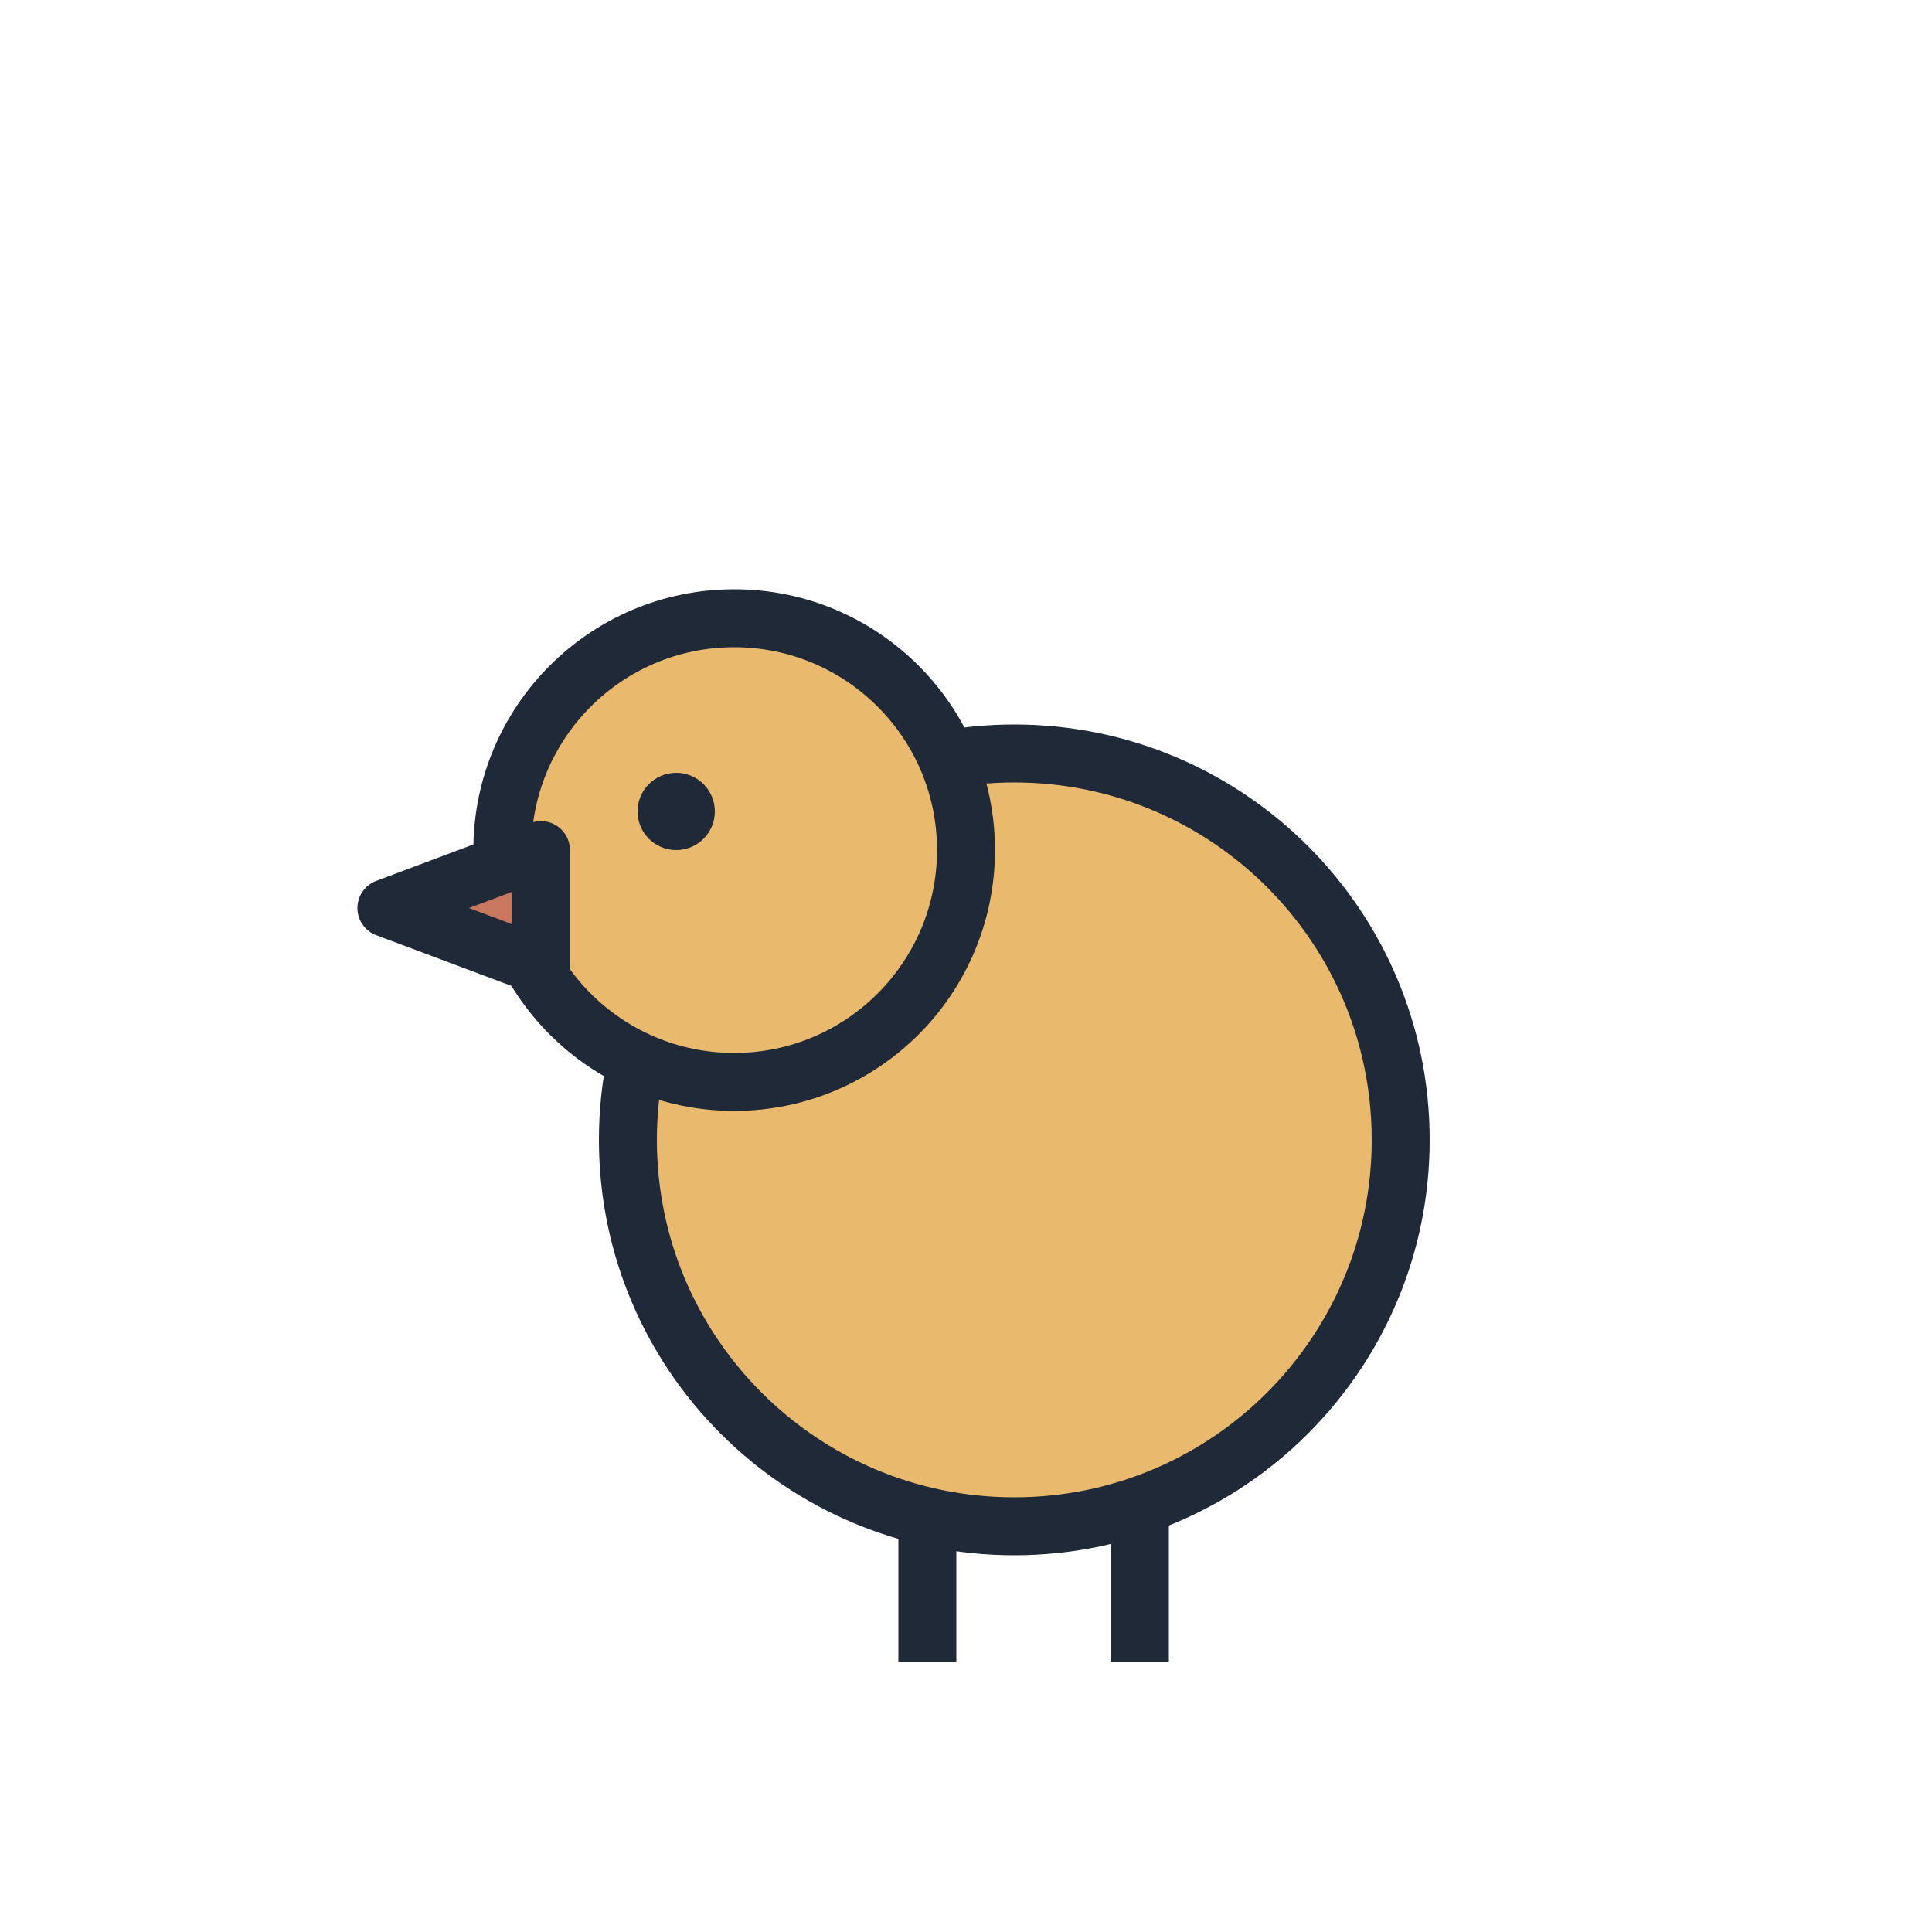
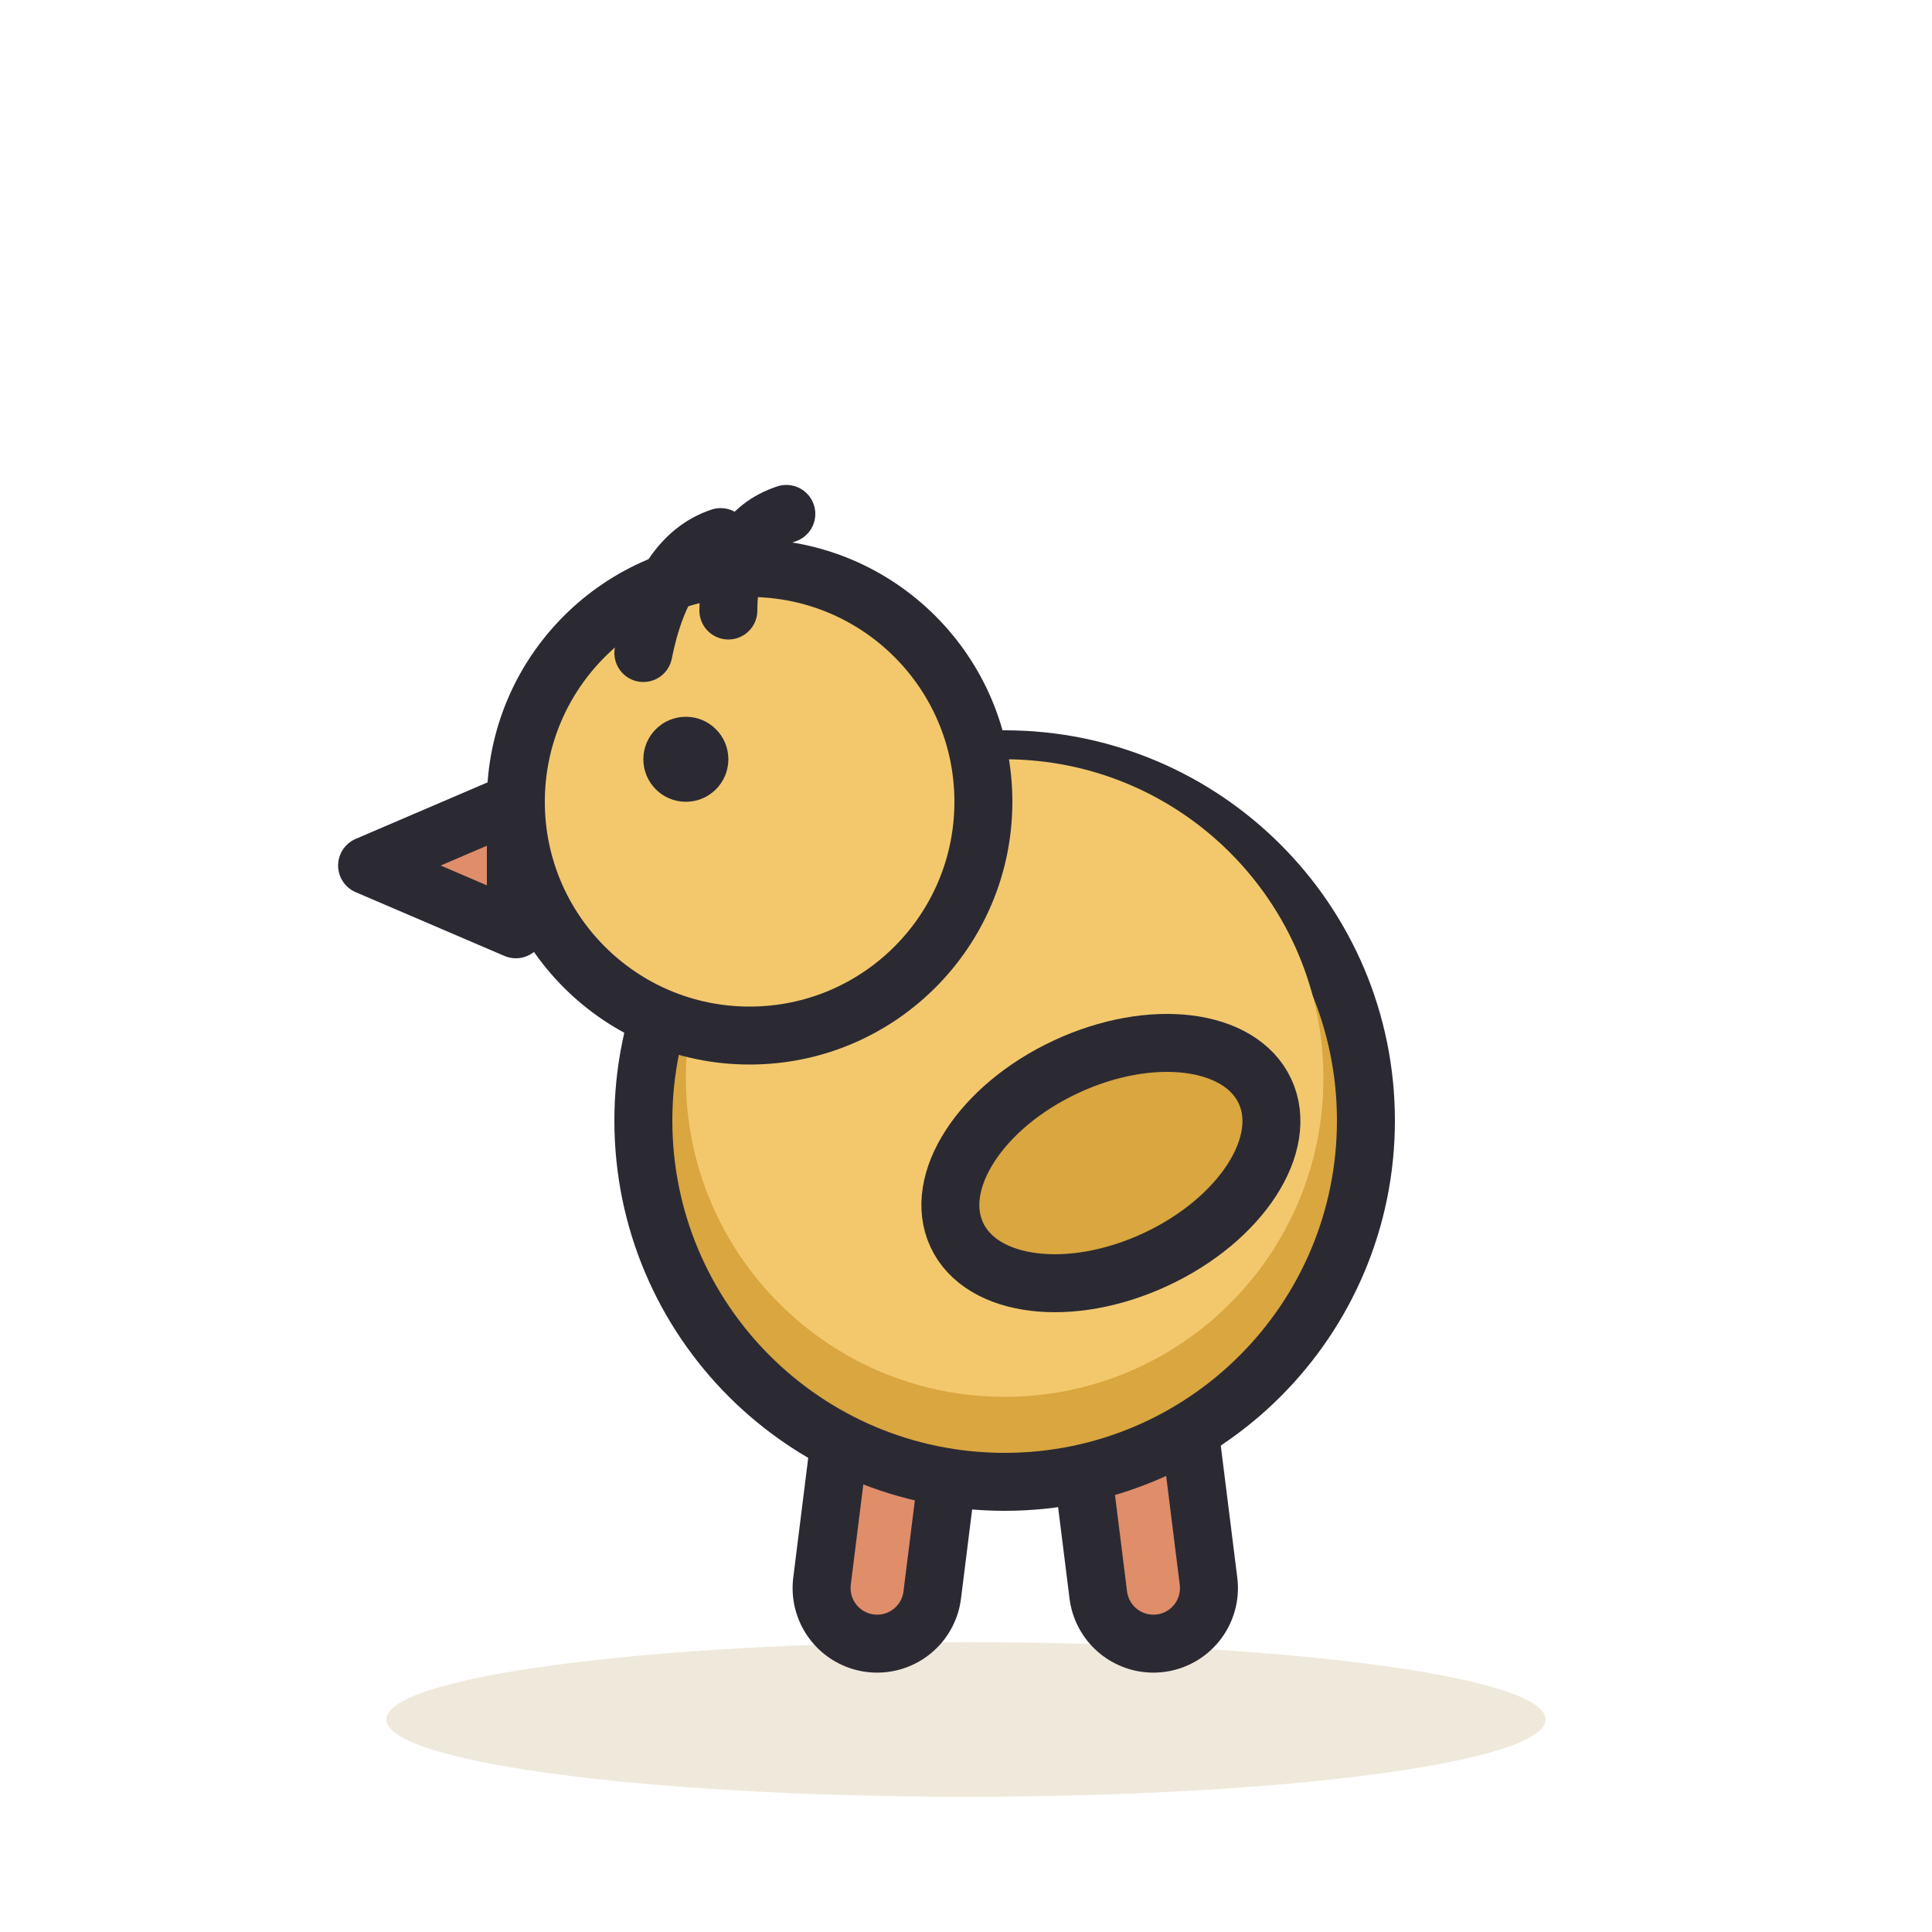
<svg xmlns="http://www.w3.org/2000/svg" viewBox="0 0 200 200" width="200" height="200" role="img" fill="none">
-   <g stroke="#1f2937" stroke-width="6" stroke-linejoin="round">
-     <circle cx="105" cy="118" r="40" fill="#e9b96e" />
-     <circle cx="76" cy="88" r="24" fill="#e9b96e" />
-     <polygon points="56,88 40,94 56,100" fill="#c9785f" />
-     <circle cx="70" cy="84" r="4" fill="#1f2937" stroke="none" />
-     <line x1="96" y1="158" x2="96" y2="172" />
-     <line x1="118" y1="158" x2="118" y2="172" />
-   </g>
+   <ellipse cx="100" cy="178" rx="60" ry="8" fill="#efe9dc" />
+   <line x1="93" y1="146.8" x2="90.8" y2="164.4" stroke="#2b2a33" stroke-width="17.5" stroke-linecap="round" />
+   <line x1="93" y1="146.8" x2="90.8" y2="164.4" stroke="#e08d6a" stroke-width="5.5" stroke-linecap="round" />
+   <line x1="117.2" y1="146.8" x2="119.4" y2="164.4" stroke="#2b2a33" stroke-width="17.5" stroke-linecap="round" />
+   <line x1="117.2" y1="146.8" x2="119.4" y2="164.4" stroke="#e08d6a" stroke-width="5.5" stroke-linecap="round" />
+   <circle cx="104" cy="116" r="37.4" fill="#d9a63f" stroke="#2b2a33" stroke-width="6" stroke-linejoin="round" stroke-linecap="round" />
+   <circle cx="104" cy="111.6" r="33" fill="#f3c86d" />
+   <ellipse cx="115" cy="120.4" rx="17.6" ry="11" transform="rotate(-25 115 120.4)" fill="#d9a63f" stroke="#2b2a33" stroke-width="6" stroke-linejoin="round" stroke-linecap="round" />
+   <circle cx="77.6" cy="83" r="24.2" fill="#f3c86d" stroke="#2b2a33" stroke-width="6" stroke-linejoin="round" stroke-linecap="round" />
+   <path d="M66.6 67.6 q2 -10 8 -12 M75.4 63.2 q0 -8 6 -10" fill="none" stroke="#2b2a33" stroke-width="6" stroke-linejoin="round" stroke-linecap="round" />
+   <polygon points="53.4,83 38,89.6 53.4,96.2" fill="#e08d6a" stroke="#2b2a33" stroke-width="6" stroke-linejoin="round" stroke-linecap="round" />
+   <circle cx="71" cy="78.6" r="4.4" fill="#2b2a33" />
</svg>
